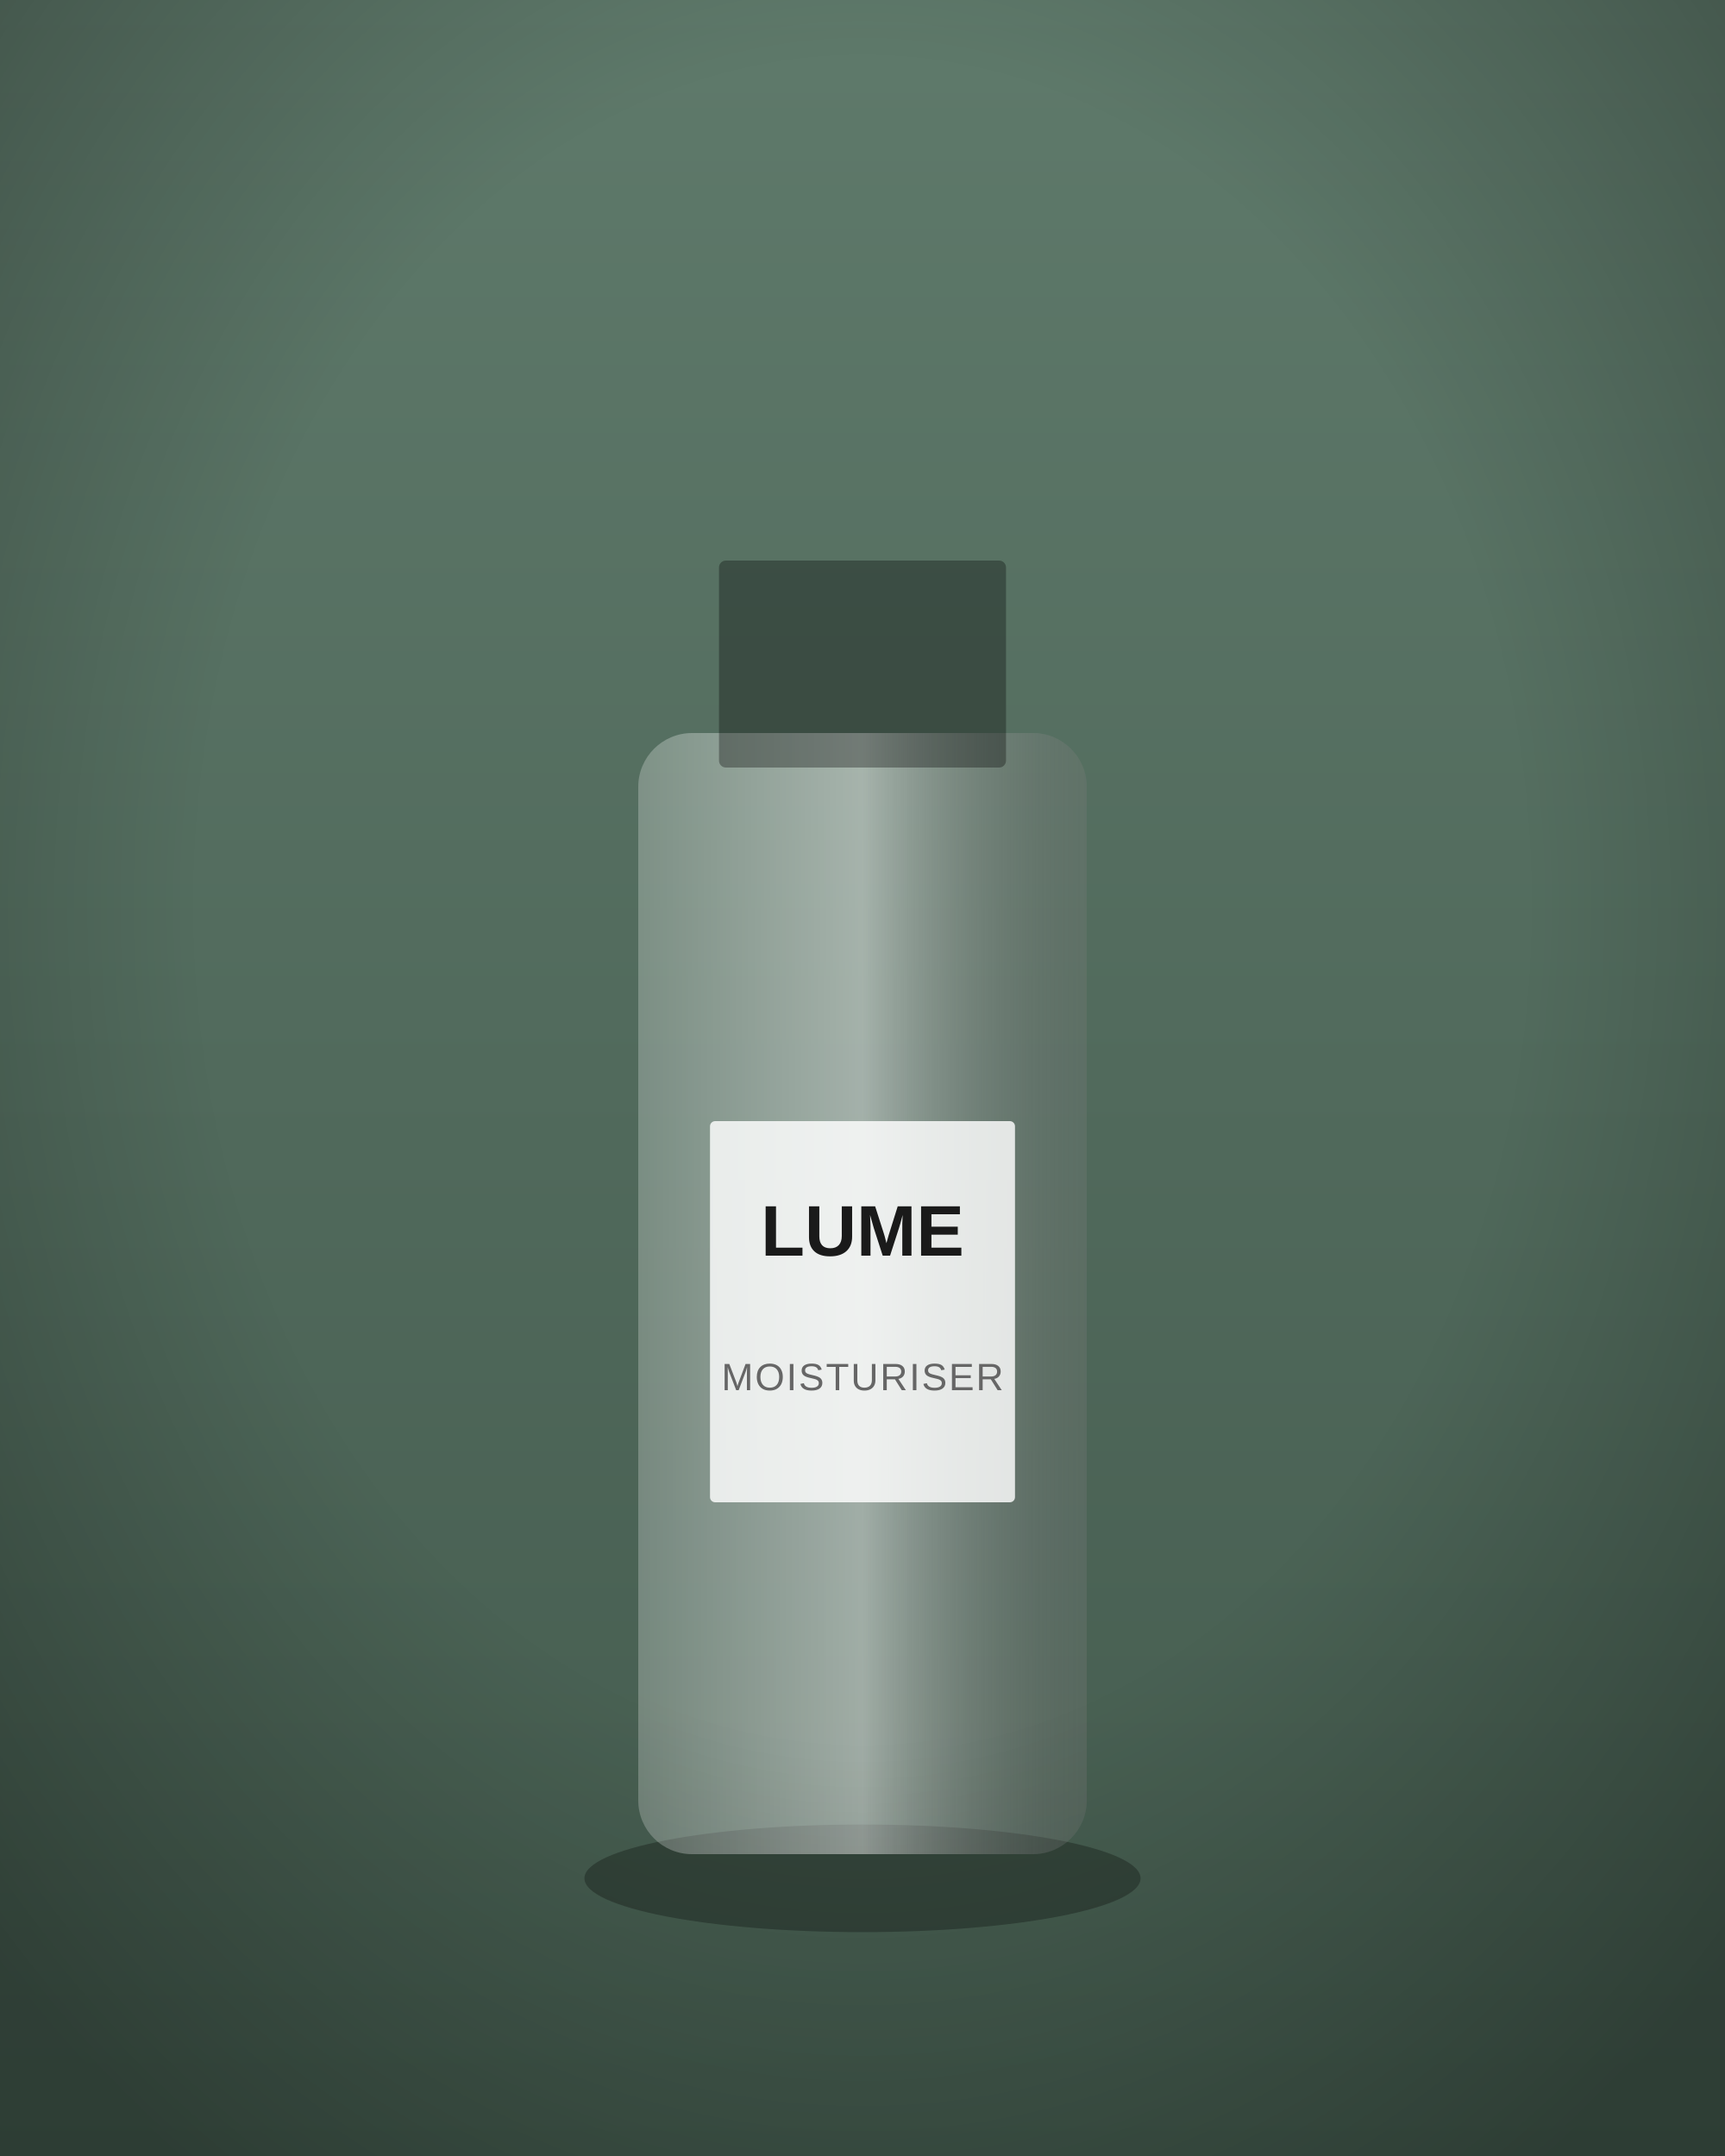
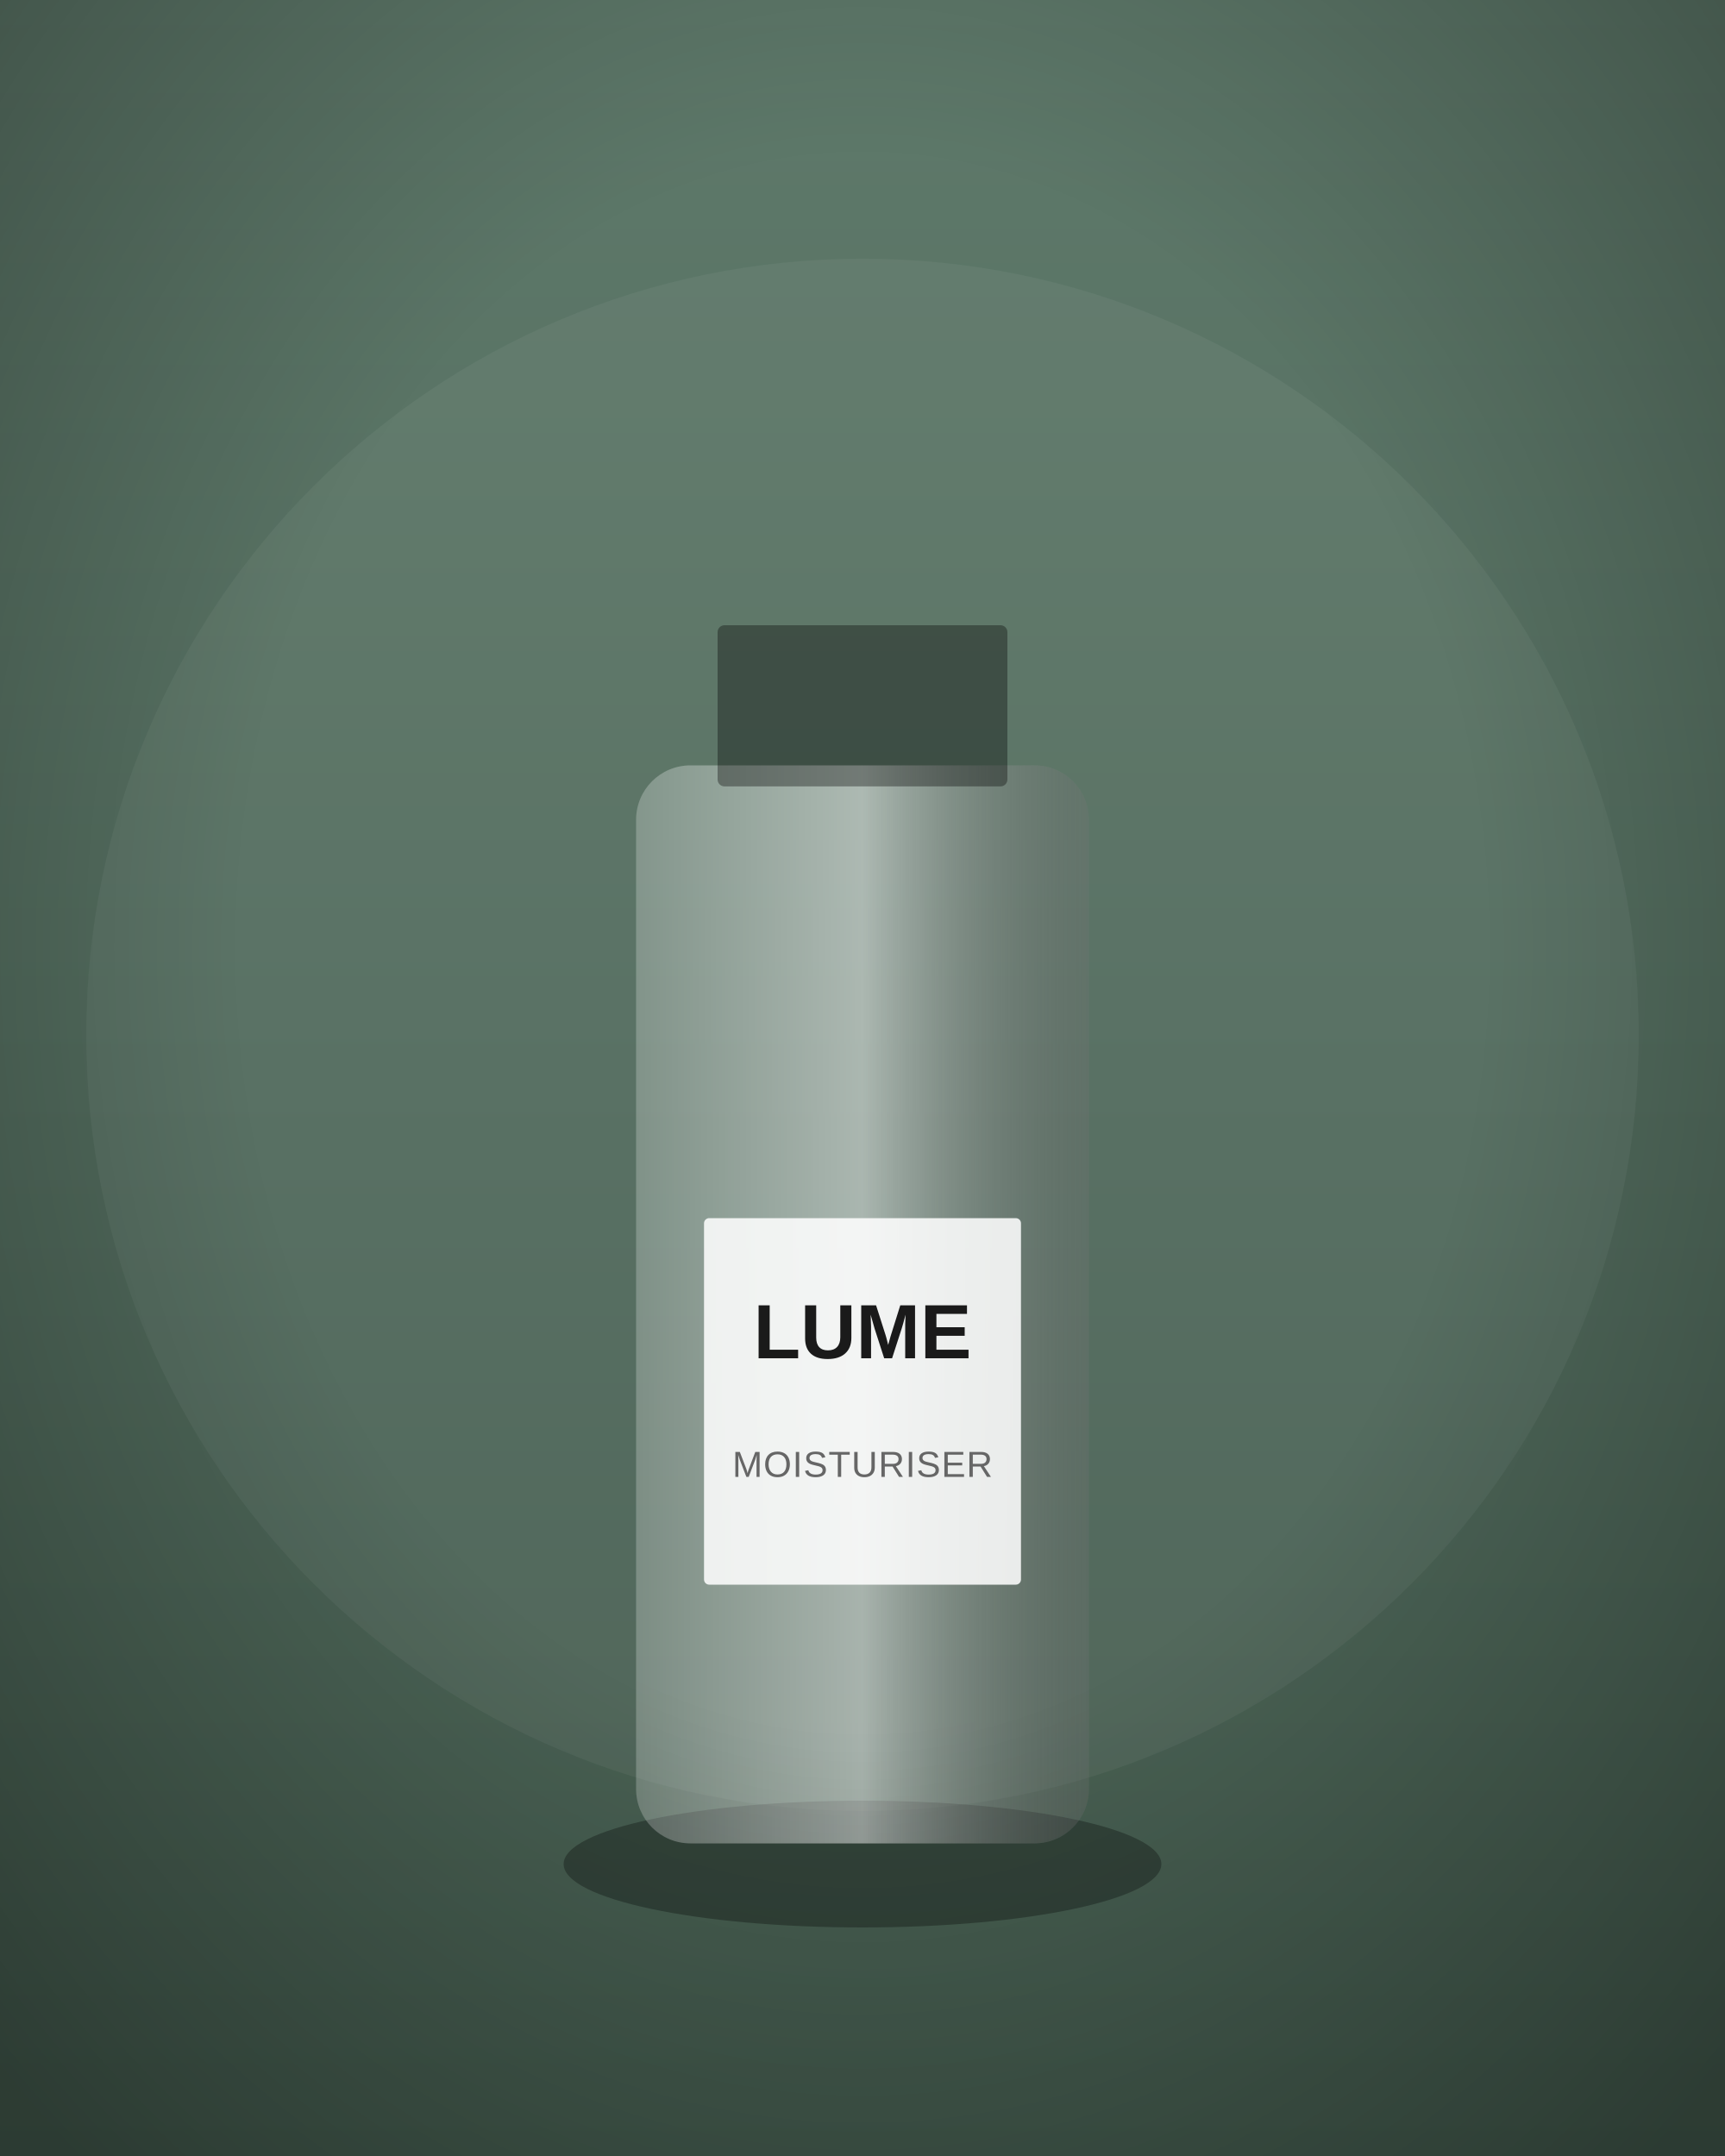
<svg xmlns="http://www.w3.org/2000/svg" viewBox="0 0 1000 1250" width="1000" height="1250">
  <defs>
    <linearGradient id="bg" x1="0" y1="0" x2="0" y2="1">
      <stop offset="0" stop-color="#5f7a6b" />
      <stop offset="1" stop-color="#435a4d" />
    </linearGradient>
+     <radialGradient id="vig" cx="0.5" cy="0.44" r="0.72">
+       <stop offset="0.5" stop-color="rgba(0,0,0,0)" />
+       <stop offset="1" stop-color="rgba(0,0,0,0.34)" />
+     </radialGradient>
    <linearGradient id="glass" x1="0" y1="0" x2="1" y2="0">
      <stop offset="0" stop-color="rgba(255,255,255,0.10)" />
-       <stop offset="0.5" stop-color="rgba(255,255,255,0.38)" />
-       <stop offset="1" stop-color="rgba(0,0,0,0.14)" />
+       <stop offset="0.5" stop-color="rgba(255,255,255,0.40)" />
+       <stop offset="1" stop-color="rgba(0,0,0,0.16)" />
    </linearGradient>
-     <radialGradient id="vig" cx="0.5" cy="0.42" r="0.7">
-       <stop offset="0.55" stop-color="rgba(0,0,0,0)" />
-       <stop offset="1" stop-color="rgba(0,0,0,0.32)" />
-     </radialGradient>
  </defs>
  <rect width="1000" height="1250" fill="url(#bg)" />
-   <ellipse cx="500" cy="1089" rx="161.2" ry="31.2" fill="rgba(0,0,0,0.28)" />
-   <rect x="370" y="425" width="260" height="650" rx="31.2" fill="rgba(255,255,255,0.16)" />
-   <rect x="370" y="425" width="260" height="650" rx="31.2" fill="url(#glass)" />
-   <rect x="416.8" y="325" width="166.4" height="120" rx="4" fill="rgba(0,0,0,0.32)" />
-   <rect x="411.6" y="650" width="176.8" height="221" rx="3" fill="rgba(255,255,255,0.82)" />
-   <text x="500" y="728" font-family="Archivo, Arial, sans-serif" font-size="41.6" font-weight="700" fill="#1a1a1a" text-anchor="middle">LUME</text>
-   <text x="500" y="806" font-family="Archivo, Arial, sans-serif" font-size="22.1" fill="#666" text-anchor="middle" letter-spacing="1">MOISTURISER</text>
+   <circle cx="500" cy="600" r="450" fill="rgba(255,255,255,0.05)" />
+   <ellipse cx="500" cy="1080.75" rx="173.25" ry="36.75" fill="rgba(0,0,0,0.3)" />
+   <rect x="368.75" y="443.75" width="262.5" height="625" rx="31.5" fill="rgba(255,255,255,0.16)" />
+   <rect x="368.75" y="443.75" width="262.5" height="625" rx="31.5" fill="url(#glass)" />
+   <rect x="416" y="362.5" width="168" height="93.437" rx="4" fill="rgba(0,0,0,0.34)" />
+   <rect x="408.125" y="706.25" width="183.75" height="212.5" rx="3" fill="rgba(255,255,255,0.86)" />
+   <text x="500" y="787.5" font-family="Archivo, Arial, sans-serif" font-size="44.625" font-weight="700" fill="#1a1a1a" text-anchor="middle">LUME</text>
+   <text x="500" y="856.25" font-family="Archivo, Arial, sans-serif" font-size="21" fill="#666" text-anchor="middle" letter-spacing="0.5">MOISTURISER</text>
  <rect width="1000" height="1250" fill="url(#vig)" />
</svg>
